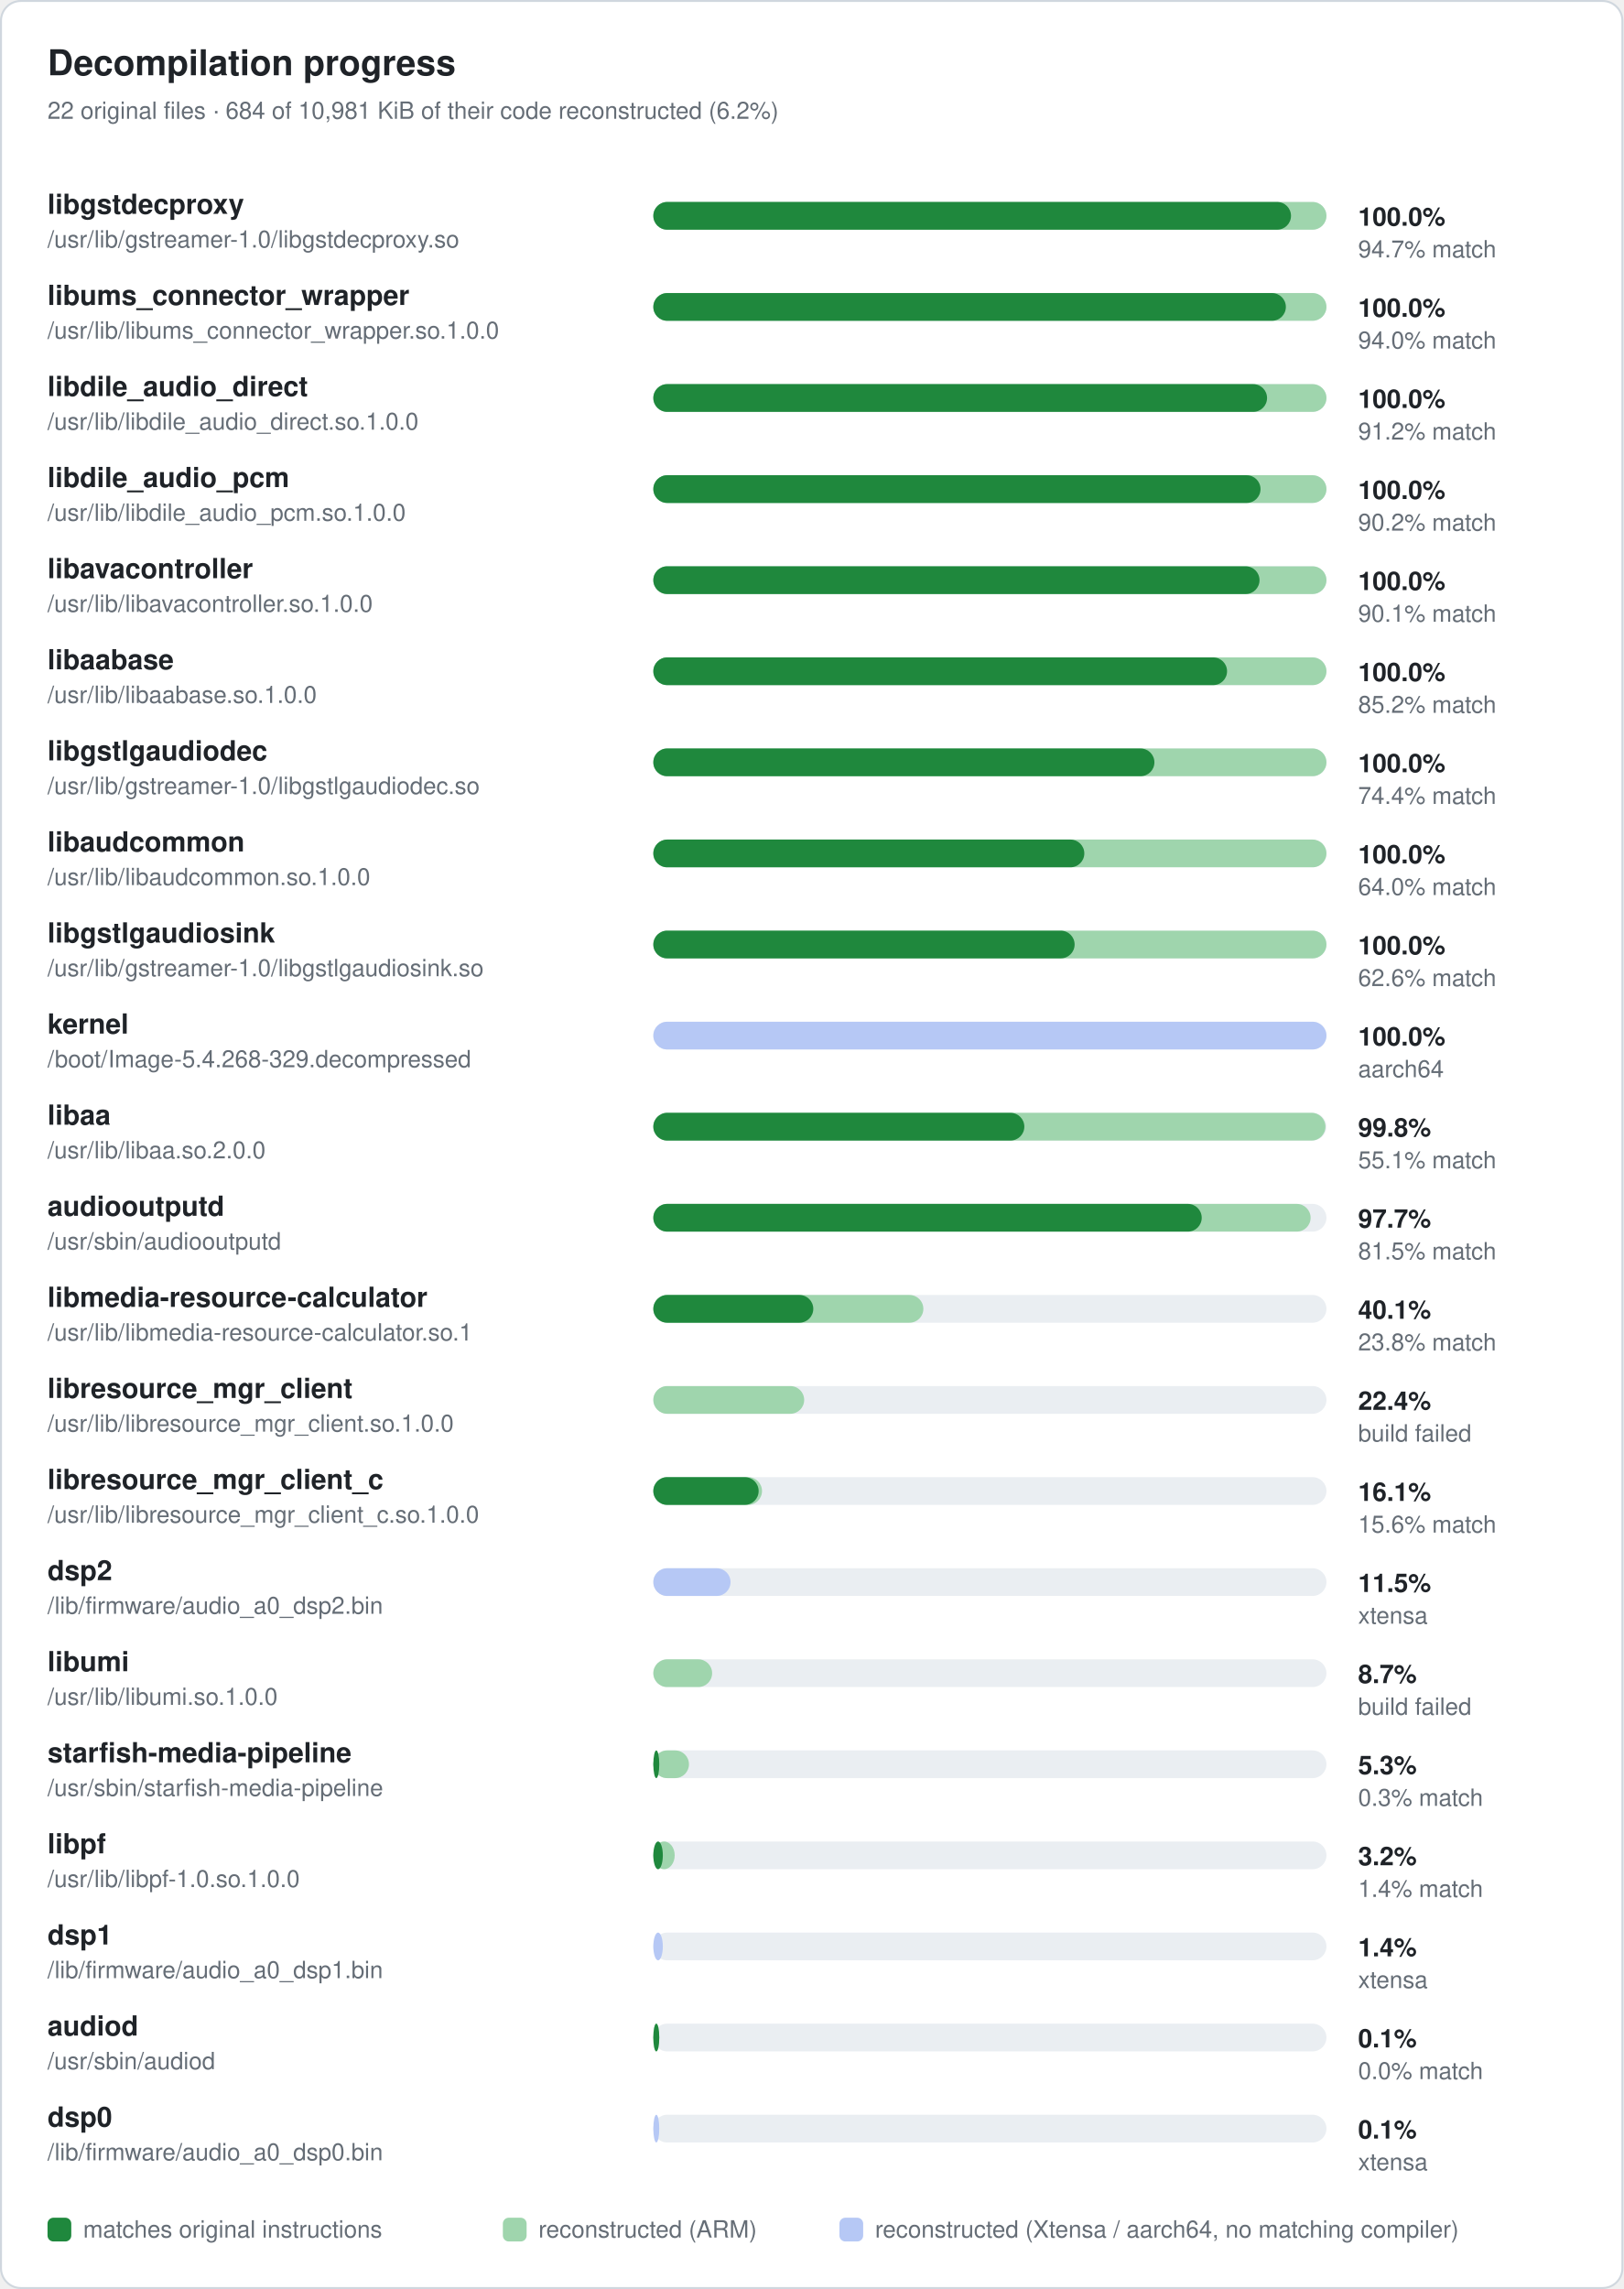
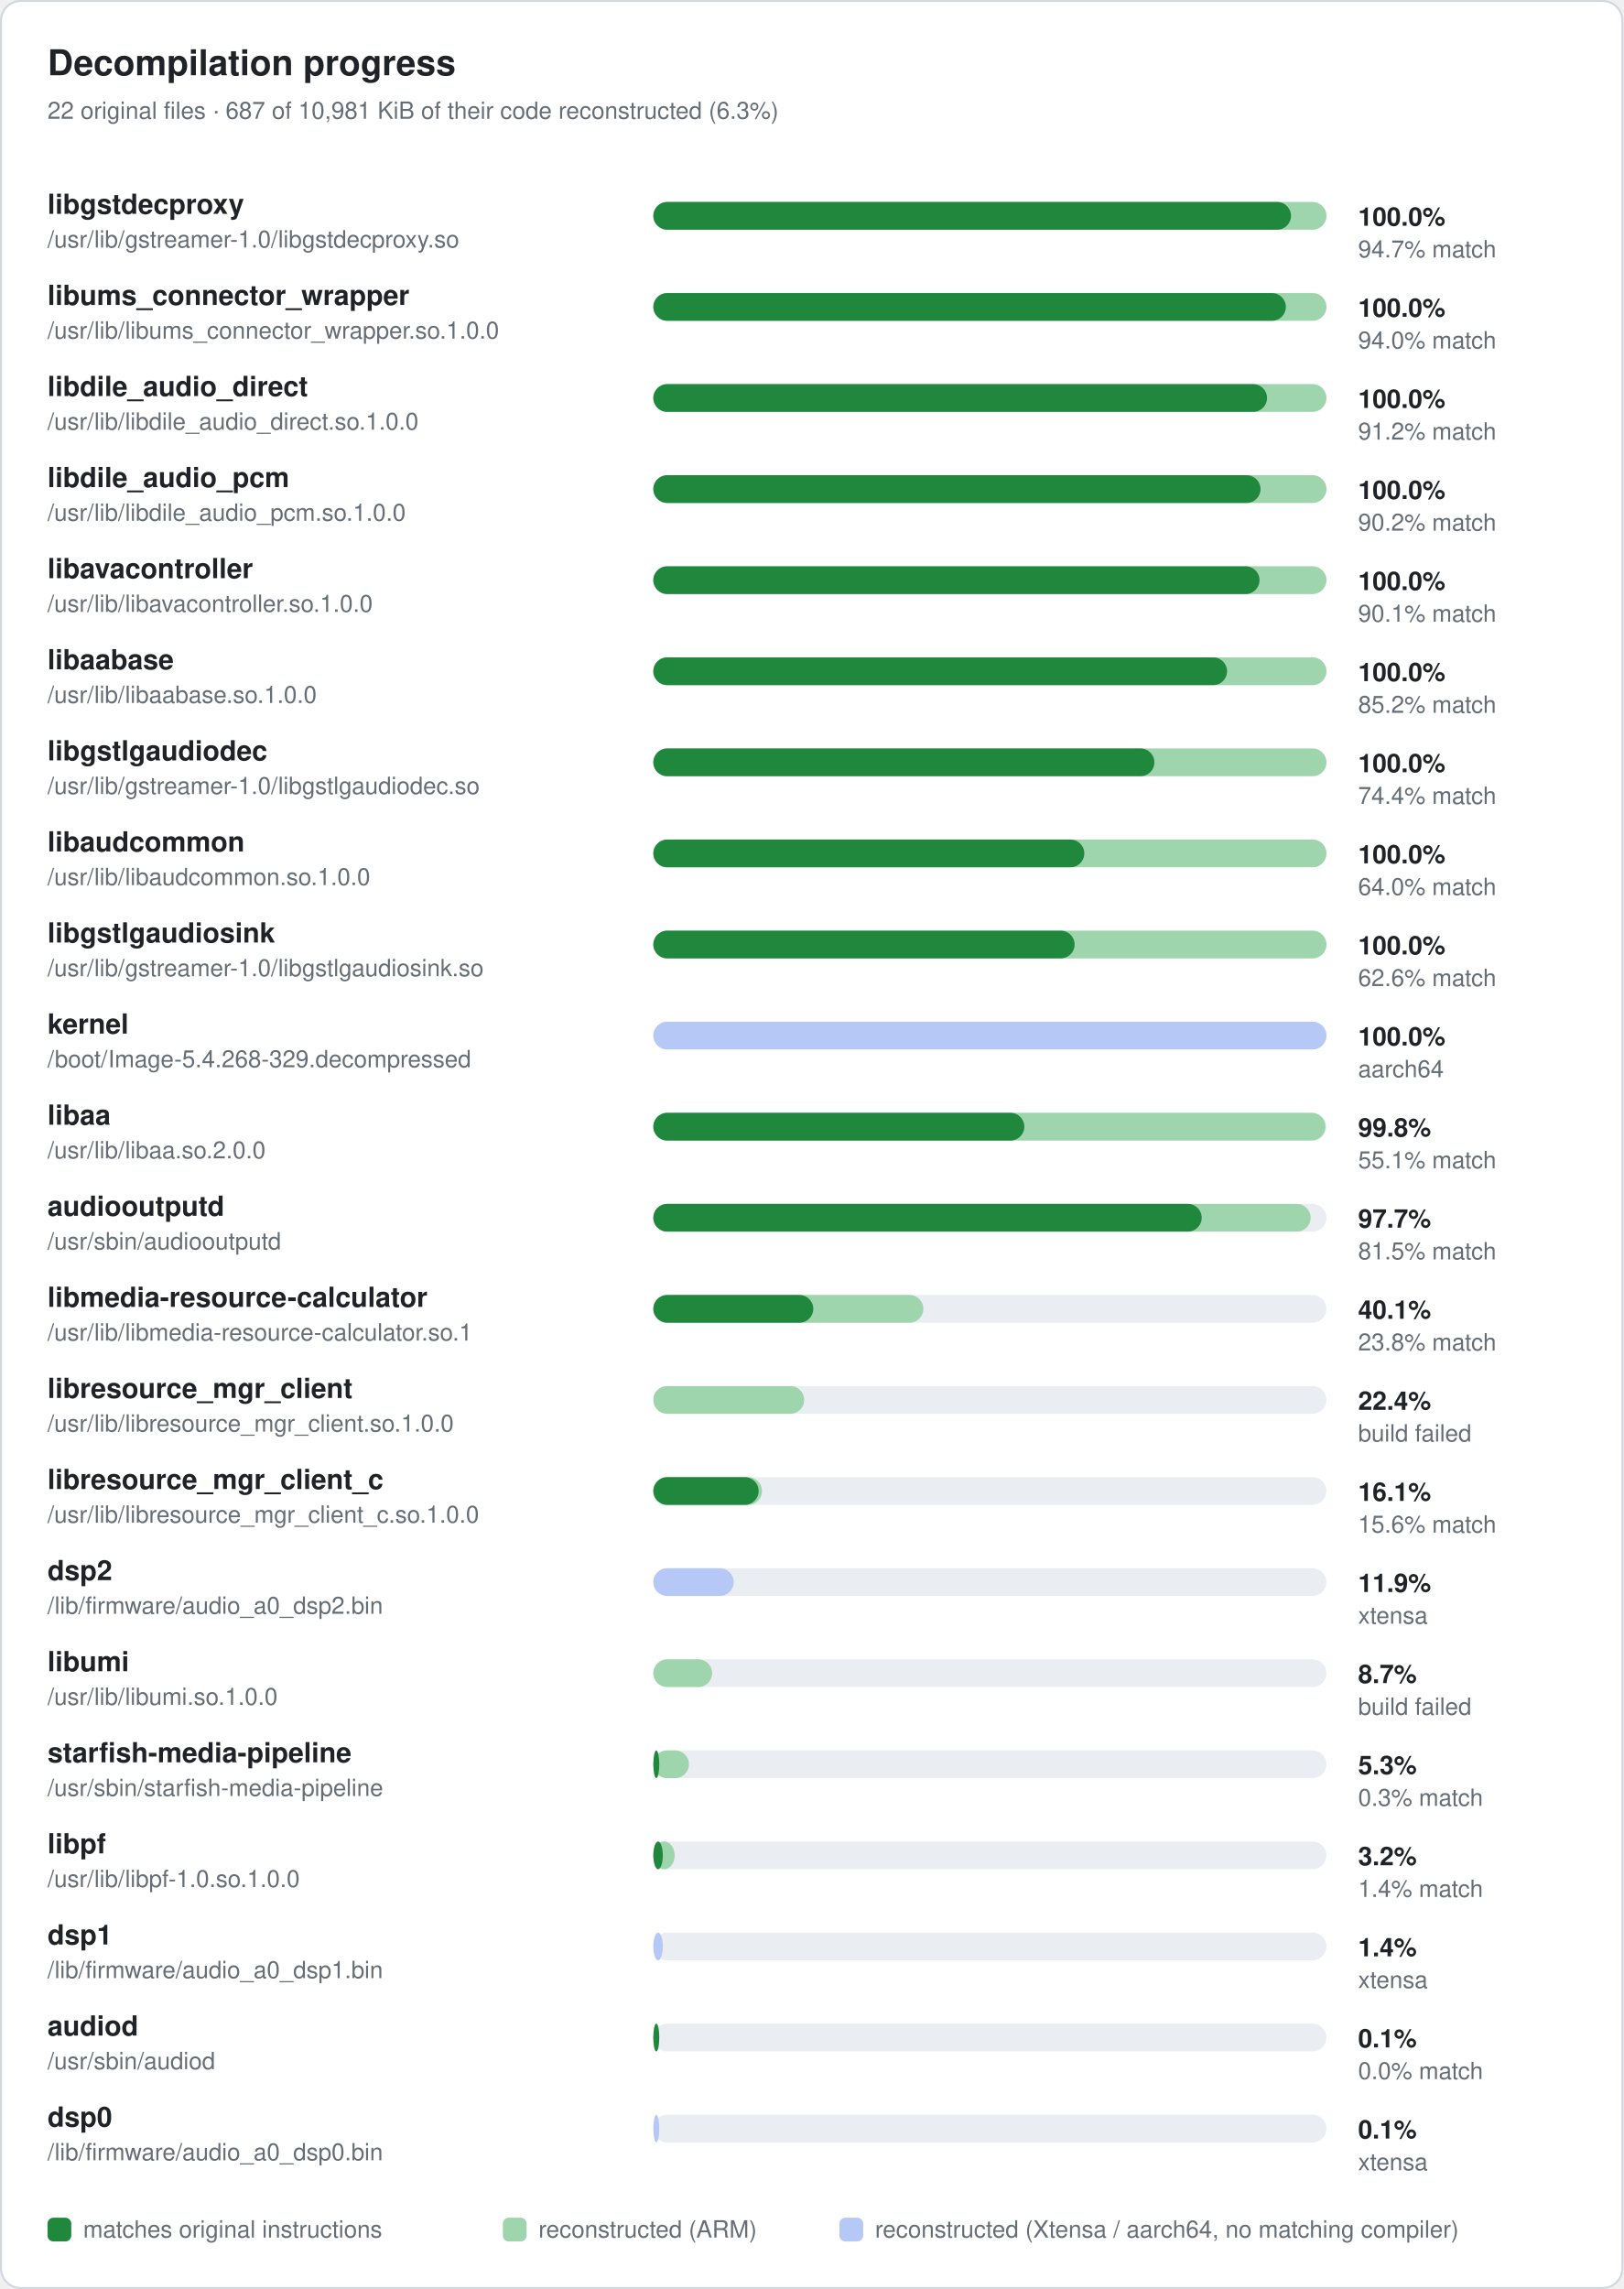
<svg xmlns="http://www.w3.org/2000/svg" width="820" height="1156" viewBox="0 0 820 1156" role="img" aria-label="Decompilation progress">
  <style>
  text { font-family: -apple-system, BlinkMacSystemFont, "Segoe UI", Helvetica, Arial, sans-serif; fill: #1f2328; }
  .title { font-size: 18px; font-weight: 600; }
  .sub, .path, .legend { font-size: 12px; fill: #656d76; }
  .name { font-size: 14px; font-weight: 600; }
  .pct { font-size: 13px; font-weight: 600; font-variant-numeric: tabular-nums; }
  .card { fill: #ffffff; stroke: #d0d7de; }
  .track { fill: #eaeef2; }
  .cov { fill: #9fd5ad; }
  .match { fill: #1f883d; }
  .dsp { fill: #b6c8f5; }
  @media (prefers-color-scheme: dark) {
    text { fill: #e6edf3; }
    .sub, .path, .legend { fill: #8d96a0; }
    .card { fill: #0d1117; stroke: #30363d; }
    .track { fill: #21262d; }
    .cov { fill: #2e6b3d; }
    .match { fill: #3fb950; }
    .dsp { fill: #3b5bab; }
  }
</style>
  <rect class="card" x="0.5" y="0.5" width="819" height="1155" rx="10" />
  <text class="title" x="24" y="38">Decompilation progress</text>
-   <text class="sub" x="24" y="60">22 original files · 684 of 10,981 KiB of their code reconstructed (6.2%)</text>
+   <text class="sub" x="24" y="60">22 original files · 687 of 10,981 KiB of their code reconstructed (6.3%)</text>
  <text class="name" x="24" y="108">libgstdecproxy</text>
  <text class="path" x="24" y="125">/usr/lib/gstreamer-1.0/libgstdecproxy.so</text>
  <rect class="track" x="330" y="102" width="340" height="14" rx="7" />
  <rect class="cov" x="330" y="102" width="340.0" height="14" rx="7" />
  <rect class="match" x="330" y="102" width="322.1" height="14" rx="7" />
  <text class="pct" x="686" y="114">100.0%</text>
  <text class="path" x="686" y="130">94.7% match</text>
  <text class="name" x="24" y="154">libums_connector_wrapper</text>
  <text class="path" x="24" y="171">/usr/lib/libums_connector_wrapper.so.1.0.0</text>
  <rect class="track" x="330" y="148" width="340" height="14" rx="7" />
  <rect class="cov" x="330" y="148" width="340.0" height="14" rx="7" />
  <rect class="match" x="330" y="148" width="319.5" height="14" rx="7" />
  <text class="pct" x="686" y="160">100.0%</text>
  <text class="path" x="686" y="176">94.0% match</text>
  <text class="name" x="24" y="200">libdile_audio_direct</text>
  <text class="path" x="24" y="217">/usr/lib/libdile_audio_direct.so.1.0.0</text>
  <rect class="track" x="330" y="194" width="340" height="14" rx="7" />
  <rect class="cov" x="330" y="194" width="340.0" height="14" rx="7" />
  <rect class="match" x="330" y="194" width="310.0" height="14" rx="7" />
  <text class="pct" x="686" y="206">100.0%</text>
  <text class="path" x="686" y="222">91.2% match</text>
  <text class="name" x="24" y="246">libdile_audio_pcm</text>
  <text class="path" x="24" y="263">/usr/lib/libdile_audio_pcm.so.1.0.0</text>
  <rect class="track" x="330" y="240" width="340" height="14" rx="7" />
  <rect class="cov" x="330" y="240" width="340.0" height="14" rx="7" />
  <rect class="match" x="330" y="240" width="306.7" height="14" rx="7" />
  <text class="pct" x="686" y="252">100.0%</text>
  <text class="path" x="686" y="268">90.2% match</text>
  <text class="name" x="24" y="292">libavacontroller</text>
  <text class="path" x="24" y="309">/usr/lib/libavacontroller.so.1.0.0</text>
  <rect class="track" x="330" y="286" width="340" height="14" rx="7" />
  <rect class="cov" x="330" y="286" width="340.0" height="14" rx="7" />
  <rect class="match" x="330" y="286" width="306.2" height="14" rx="7" />
  <text class="pct" x="686" y="298">100.0%</text>
  <text class="path" x="686" y="314">90.1% match</text>
  <text class="name" x="24" y="338">libaabase</text>
  <text class="path" x="24" y="355">/usr/lib/libaabase.so.1.0.0</text>
  <rect class="track" x="330" y="332" width="340" height="14" rx="7" />
  <rect class="cov" x="330" y="332" width="340.0" height="14" rx="7" />
  <rect class="match" x="330" y="332" width="289.8" height="14" rx="7" />
  <text class="pct" x="686" y="344">100.0%</text>
  <text class="path" x="686" y="360">85.2% match</text>
  <text class="name" x="24" y="384">libgstlgaudiodec</text>
  <text class="path" x="24" y="401">/usr/lib/gstreamer-1.0/libgstlgaudiodec.so</text>
  <rect class="track" x="330" y="378" width="340" height="14" rx="7" />
  <rect class="cov" x="330" y="378" width="340.0" height="14" rx="7" />
  <rect class="match" x="330" y="378" width="253.1" height="14" rx="7" />
  <text class="pct" x="686" y="390">100.0%</text>
  <text class="path" x="686" y="406">74.4% match</text>
  <text class="name" x="24" y="430">libaudcommon</text>
  <text class="path" x="24" y="447">/usr/lib/libaudcommon.so.1.0.0</text>
  <rect class="track" x="330" y="424" width="340" height="14" rx="7" />
  <rect class="cov" x="330" y="424" width="340.0" height="14" rx="7" />
  <rect class="match" x="330" y="424" width="217.7" height="14" rx="7" />
  <text class="pct" x="686" y="436">100.0%</text>
  <text class="path" x="686" y="452">64.0% match</text>
  <text class="name" x="24" y="476">libgstlgaudiosink</text>
  <text class="path" x="24" y="493">/usr/lib/gstreamer-1.0/libgstlgaudiosink.so</text>
  <rect class="track" x="330" y="470" width="340" height="14" rx="7" />
  <rect class="cov" x="330" y="470" width="340.0" height="14" rx="7" />
  <rect class="match" x="330" y="470" width="212.8" height="14" rx="7" />
  <text class="pct" x="686" y="482">100.0%</text>
  <text class="path" x="686" y="498">62.6% match</text>
  <text class="name" x="24" y="522">kernel</text>
  <text class="path" x="24" y="539">/boot/Image-5.4.268-329.decompressed</text>
  <rect class="track" x="330" y="516" width="340" height="14" rx="7" />
  <rect class="dsp" x="330" y="516" width="340.0" height="14" rx="7" />
  <text class="pct" x="686" y="528">100.0%</text>
  <text class="path" x="686" y="544">aarch64</text>
  <text class="name" x="24" y="568">libaa</text>
  <text class="path" x="24" y="585">/usr/lib/libaa.so.2.0.0</text>
  <rect class="track" x="330" y="562" width="340" height="14" rx="7" />
  <rect class="cov" x="330" y="562" width="339.5" height="14" rx="7" />
  <rect class="match" x="330" y="562" width="187.4" height="14" rx="7" />
  <text class="pct" x="686" y="574">99.8%</text>
  <text class="path" x="686" y="590">55.1% match</text>
  <text class="name" x="24" y="614">audiooutputd</text>
  <text class="path" x="24" y="631">/usr/sbin/audiooutputd</text>
  <rect class="track" x="330" y="608" width="340" height="14" rx="7" />
  <rect class="cov" x="330" y="608" width="332.0" height="14" rx="7" />
  <rect class="match" x="330" y="608" width="277.0" height="14" rx="7" />
  <text class="pct" x="686" y="620">97.7%</text>
  <text class="path" x="686" y="636">81.5% match</text>
  <text class="name" x="24" y="660">libmedia-resource-calculator</text>
  <text class="path" x="24" y="677">/usr/lib/libmedia-resource-calculator.so.1</text>
  <rect class="track" x="330" y="654" width="340" height="14" rx="7" />
  <rect class="cov" x="330" y="654" width="136.4" height="14" rx="7" />
  <rect class="match" x="330" y="654" width="80.8" height="14" rx="7" />
  <text class="pct" x="686" y="666">40.1%</text>
  <text class="path" x="686" y="682">23.8% match</text>
  <text class="name" x="24" y="706">libresource_mgr_client</text>
  <text class="path" x="24" y="723">/usr/lib/libresource_mgr_client.so.1.0.0</text>
  <rect class="track" x="330" y="700" width="340" height="14" rx="7" />
  <rect class="cov" x="330" y="700" width="76.2" height="14" rx="7" />
  <text class="pct" x="686" y="712">22.4%</text>
  <text class="path" x="686" y="728">build failed</text>
  <text class="name" x="24" y="752">libresource_mgr_client_c</text>
  <text class="path" x="24" y="769">/usr/lib/libresource_mgr_client_c.so.1.0.0</text>
  <rect class="track" x="330" y="746" width="340" height="14" rx="7" />
  <rect class="cov" x="330" y="746" width="54.9" height="14" rx="7" />
  <rect class="match" x="330" y="746" width="53.2" height="14" rx="7" />
  <text class="pct" x="686" y="758">16.1%</text>
  <text class="path" x="686" y="774">15.6% match</text>
  <text class="name" x="24" y="798">dsp2</text>
  <text class="path" x="24" y="815">/lib/firmware/audio_a0_dsp2.bin</text>
  <rect class="track" x="330" y="792" width="340" height="14" rx="7" />
-   <rect class="dsp" x="330" y="792" width="39.0" height="14" rx="7" />
-   <text class="pct" x="686" y="804">11.5%</text>
+   <rect class="dsp" x="330" y="792" width="40.6" height="14" rx="7" />
+   <text class="pct" x="686" y="804">11.9%</text>
  <text class="path" x="686" y="820">xtensa</text>
  <text class="name" x="24" y="844">libumi</text>
  <text class="path" x="24" y="861">/usr/lib/libumi.so.1.0.0</text>
  <rect class="track" x="330" y="838" width="340" height="14" rx="7" />
  <rect class="cov" x="330" y="838" width="29.7" height="14" rx="7" />
  <text class="pct" x="686" y="850">8.7%</text>
  <text class="path" x="686" y="866">build failed</text>
  <text class="name" x="24" y="890">starfish-media-pipeline</text>
  <text class="path" x="24" y="907">/usr/sbin/starfish-media-pipeline</text>
  <rect class="track" x="330" y="884" width="340" height="14" rx="7" />
  <rect class="cov" x="330" y="884" width="18.0" height="14" rx="7" />
  <rect class="match" x="330" y="884" width="3.0" height="14" rx="7" />
  <text class="pct" x="686" y="896">5.3%</text>
  <text class="path" x="686" y="912">0.3% match</text>
  <text class="name" x="24" y="936">libpf</text>
  <text class="path" x="24" y="953">/usr/lib/libpf-1.0.so.1.0.0</text>
  <rect class="track" x="330" y="930" width="340" height="14" rx="7" />
  <rect class="cov" x="330" y="930" width="10.8" height="14" rx="7" />
  <rect class="match" x="330" y="930" width="4.8" height="14" rx="7" />
  <text class="pct" x="686" y="942">3.2%</text>
  <text class="path" x="686" y="958">1.4% match</text>
  <text class="name" x="24" y="982">dsp1</text>
  <text class="path" x="24" y="999">/lib/firmware/audio_a0_dsp1.bin</text>
  <rect class="track" x="330" y="976" width="340" height="14" rx="7" />
  <rect class="dsp" x="330" y="976" width="4.8" height="14" rx="7" />
  <text class="pct" x="686" y="988">1.4%</text>
  <text class="path" x="686" y="1004">xtensa</text>
  <text class="name" x="24" y="1028">audiod</text>
  <text class="path" x="24" y="1045">/usr/sbin/audiod</text>
  <rect class="track" x="330" y="1022" width="340" height="14" rx="7" />
  <rect class="cov" x="330" y="1022" width="3.0" height="14" rx="7" />
  <rect class="match" x="330" y="1022" width="3.0" height="14" rx="7" />
  <text class="pct" x="686" y="1034">0.1%</text>
  <text class="path" x="686" y="1050">0.0% match</text>
  <text class="name" x="24" y="1074">dsp0</text>
  <text class="path" x="24" y="1091">/lib/firmware/audio_a0_dsp0.bin</text>
  <rect class="track" x="330" y="1068" width="340" height="14" rx="7" />
  <rect class="dsp" x="330" y="1068" width="3.0" height="14" rx="7" />
  <text class="pct" x="686" y="1080">0.1%</text>
  <text class="path" x="686" y="1096">xtensa</text>
  <rect class="match" x="24" y="1120" width="12" height="12" rx="3" />
  <text class="legend" x="42" y="1130">matches original instructions</text>
  <rect class="cov" x="254" y="1120" width="12" height="12" rx="3" />
  <text class="legend" x="272" y="1130">reconstructed (ARM)</text>
  <rect class="dsp" x="424" y="1120" width="12" height="12" rx="3" />
  <text class="legend" x="442" y="1130">reconstructed (Xtensa / aarch64, no matching compiler)</text>
</svg>
